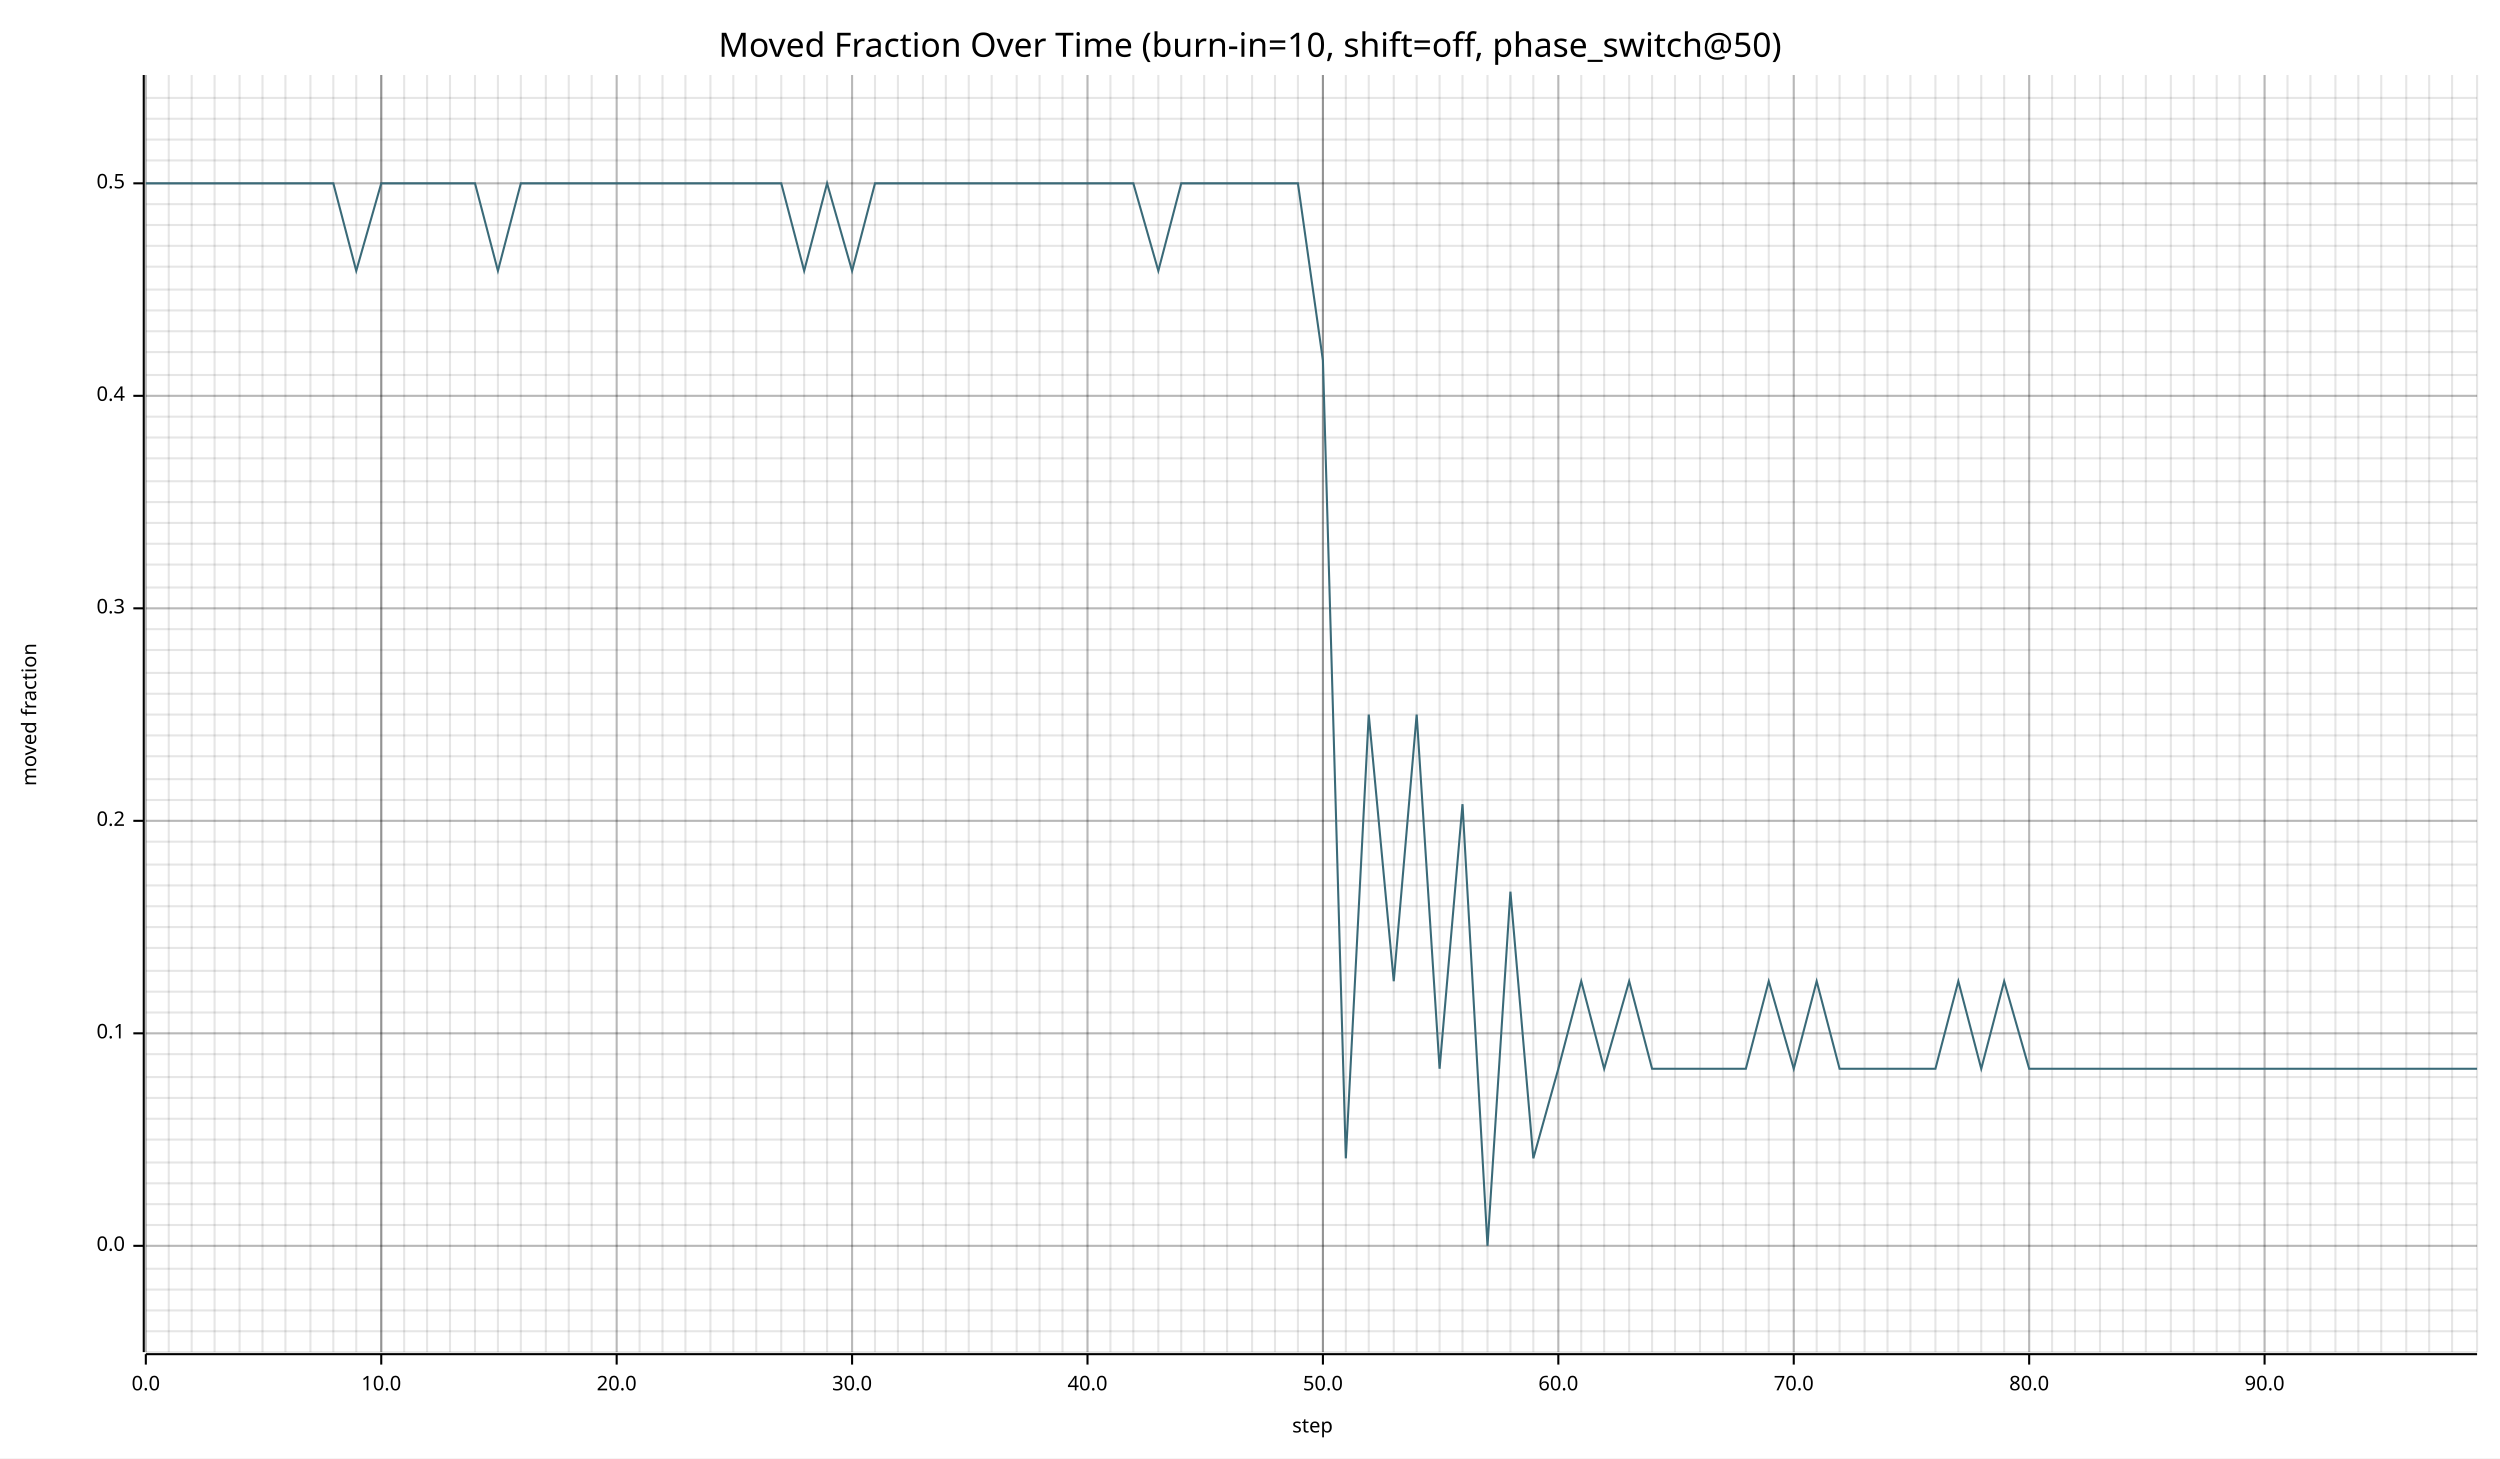
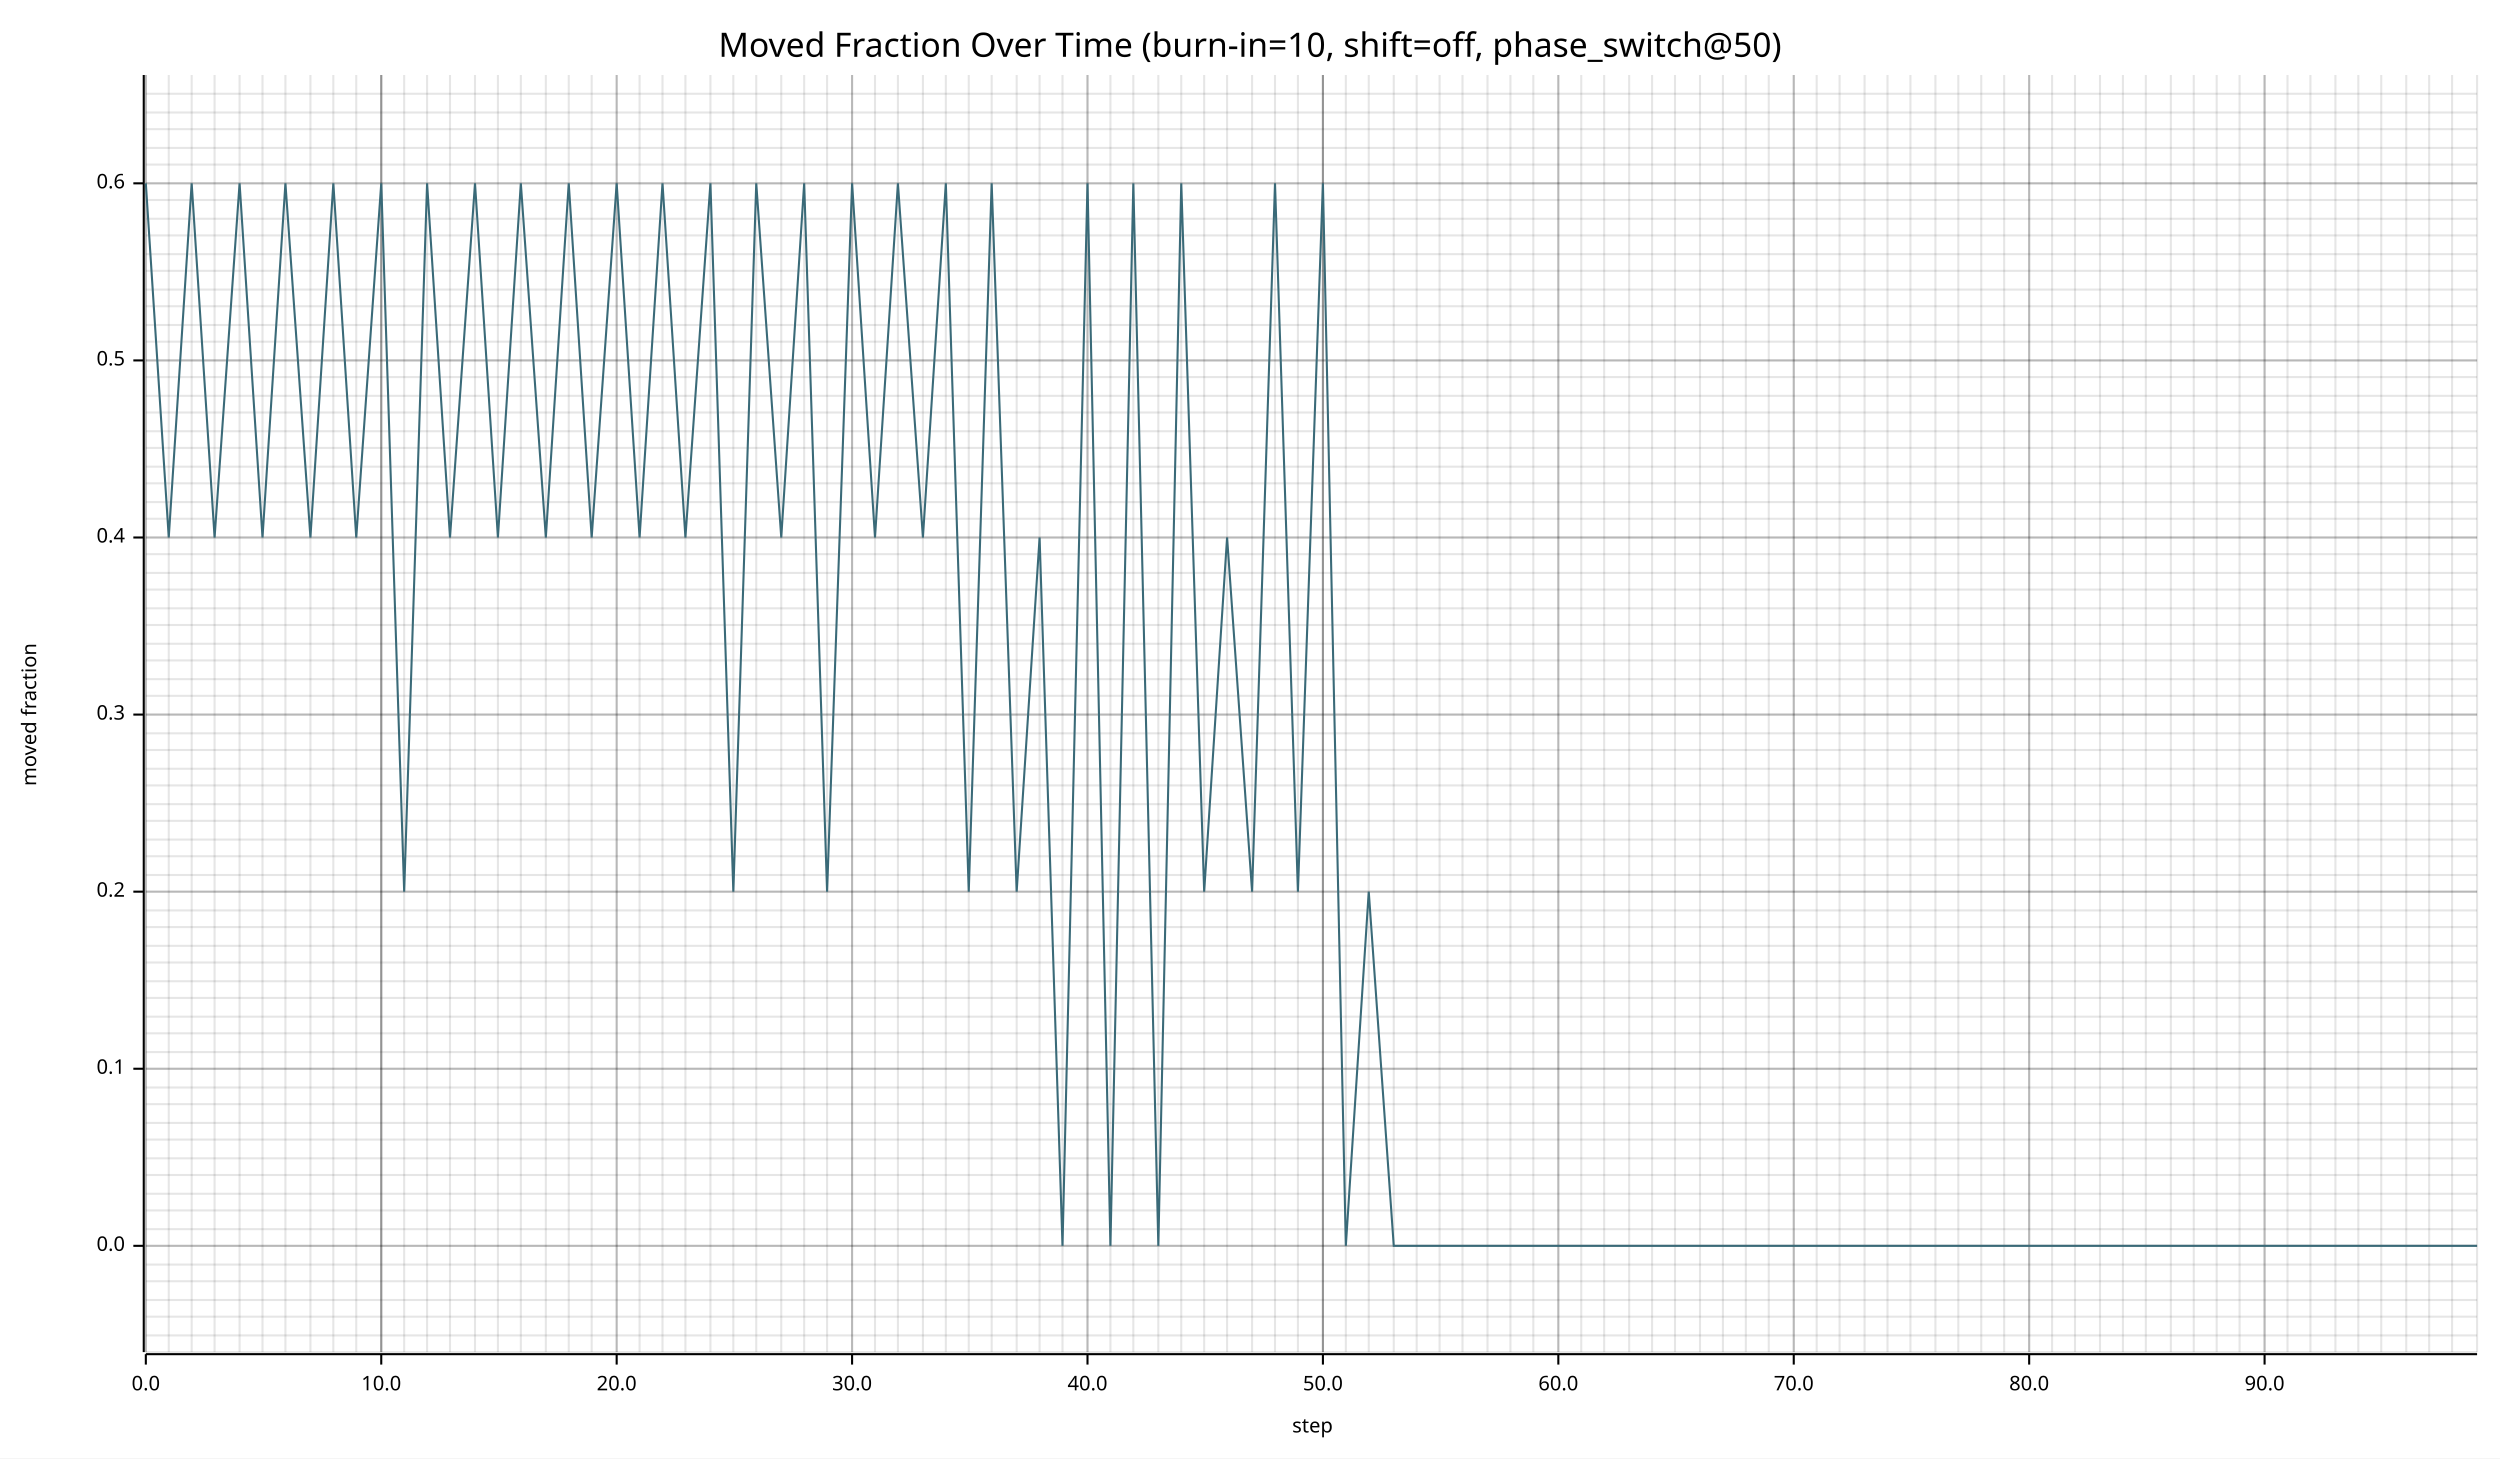
<svg xmlns="http://www.w3.org/2000/svg" width="1200" height="700" viewBox="0 0 1200 700">
  <rect x="0" y="0" width="1200" height="700" opacity="1" fill="#FFFFFF" stroke="none" />
  <text x="600" y="15" dy="0.76em" text-anchor="middle" font-family="sans-serif" font-size="16.129" opacity="1" fill="#000000">
Moved Fraction Over Time (burn-in=10, shift=off, phase_switch@50)
</text>
  <line opacity="0.1" stroke="#000000" stroke-width="1" x1="70" y1="649" x2="70" y2="36" />
  <line opacity="0.1" stroke="#000000" stroke-width="1" x1="81" y1="649" x2="81" y2="36" />
  <line opacity="0.1" stroke="#000000" stroke-width="1" x1="92" y1="649" x2="92" y2="36" />
  <line opacity="0.1" stroke="#000000" stroke-width="1" x1="103" y1="649" x2="103" y2="36" />
  <line opacity="0.1" stroke="#000000" stroke-width="1" x1="115" y1="649" x2="115" y2="36" />
  <line opacity="0.1" stroke="#000000" stroke-width="1" x1="126" y1="649" x2="126" y2="36" />
  <line opacity="0.1" stroke="#000000" stroke-width="1" x1="137" y1="649" x2="137" y2="36" />
  <line opacity="0.1" stroke="#000000" stroke-width="1" x1="149" y1="649" x2="149" y2="36" />
  <line opacity="0.1" stroke="#000000" stroke-width="1" x1="160" y1="649" x2="160" y2="36" />
  <line opacity="0.1" stroke="#000000" stroke-width="1" x1="171" y1="649" x2="171" y2="36" />
  <line opacity="0.1" stroke="#000000" stroke-width="1" x1="183" y1="649" x2="183" y2="36" />
  <line opacity="0.1" stroke="#000000" stroke-width="1" x1="194" y1="649" x2="194" y2="36" />
  <line opacity="0.1" stroke="#000000" stroke-width="1" x1="205" y1="649" x2="205" y2="36" />
  <line opacity="0.1" stroke="#000000" stroke-width="1" x1="216" y1="649" x2="216" y2="36" />
  <line opacity="0.1" stroke="#000000" stroke-width="1" x1="228" y1="649" x2="228" y2="36" />
  <line opacity="0.1" stroke="#000000" stroke-width="1" x1="239" y1="649" x2="239" y2="36" />
  <line opacity="0.1" stroke="#000000" stroke-width="1" x1="250" y1="649" x2="250" y2="36" />
  <line opacity="0.1" stroke="#000000" stroke-width="1" x1="262" y1="649" x2="262" y2="36" />
  <line opacity="0.1" stroke="#000000" stroke-width="1" x1="273" y1="649" x2="273" y2="36" />
  <line opacity="0.1" stroke="#000000" stroke-width="1" x1="284" y1="649" x2="284" y2="36" />
  <line opacity="0.1" stroke="#000000" stroke-width="1" x1="296" y1="649" x2="296" y2="36" />
  <line opacity="0.1" stroke="#000000" stroke-width="1" x1="307" y1="649" x2="307" y2="36" />
  <line opacity="0.1" stroke="#000000" stroke-width="1" x1="318" y1="649" x2="318" y2="36" />
  <line opacity="0.1" stroke="#000000" stroke-width="1" x1="329" y1="649" x2="329" y2="36" />
  <line opacity="0.1" stroke="#000000" stroke-width="1" x1="341" y1="649" x2="341" y2="36" />
  <line opacity="0.1" stroke="#000000" stroke-width="1" x1="352" y1="649" x2="352" y2="36" />
  <line opacity="0.1" stroke="#000000" stroke-width="1" x1="363" y1="649" x2="363" y2="36" />
  <line opacity="0.1" stroke="#000000" stroke-width="1" x1="375" y1="649" x2="375" y2="36" />
  <line opacity="0.1" stroke="#000000" stroke-width="1" x1="386" y1="649" x2="386" y2="36" />
  <line opacity="0.1" stroke="#000000" stroke-width="1" x1="397" y1="649" x2="397" y2="36" />
  <line opacity="0.1" stroke="#000000" stroke-width="1" x1="409" y1="649" x2="409" y2="36" />
  <line opacity="0.1" stroke="#000000" stroke-width="1" x1="420" y1="649" x2="420" y2="36" />
  <line opacity="0.1" stroke="#000000" stroke-width="1" x1="431" y1="649" x2="431" y2="36" />
  <line opacity="0.1" stroke="#000000" stroke-width="1" x1="443" y1="649" x2="443" y2="36" />
  <line opacity="0.1" stroke="#000000" stroke-width="1" x1="454" y1="649" x2="454" y2="36" />
  <line opacity="0.1" stroke="#000000" stroke-width="1" x1="465" y1="649" x2="465" y2="36" />
  <line opacity="0.1" stroke="#000000" stroke-width="1" x1="476" y1="649" x2="476" y2="36" />
  <line opacity="0.1" stroke="#000000" stroke-width="1" x1="488" y1="649" x2="488" y2="36" />
  <line opacity="0.1" stroke="#000000" stroke-width="1" x1="499" y1="649" x2="499" y2="36" />
  <line opacity="0.1" stroke="#000000" stroke-width="1" x1="510" y1="649" x2="510" y2="36" />
  <line opacity="0.1" stroke="#000000" stroke-width="1" x1="522" y1="649" x2="522" y2="36" />
  <line opacity="0.1" stroke="#000000" stroke-width="1" x1="533" y1="649" x2="533" y2="36" />
  <line opacity="0.1" stroke="#000000" stroke-width="1" x1="544" y1="649" x2="544" y2="36" />
  <line opacity="0.1" stroke="#000000" stroke-width="1" x1="556" y1="649" x2="556" y2="36" />
  <line opacity="0.1" stroke="#000000" stroke-width="1" x1="567" y1="649" x2="567" y2="36" />
  <line opacity="0.1" stroke="#000000" stroke-width="1" x1="578" y1="649" x2="578" y2="36" />
  <line opacity="0.1" stroke="#000000" stroke-width="1" x1="589" y1="649" x2="589" y2="36" />
  <line opacity="0.1" stroke="#000000" stroke-width="1" x1="601" y1="649" x2="601" y2="36" />
  <line opacity="0.1" stroke="#000000" stroke-width="1" x1="612" y1="649" x2="612" y2="36" />
  <line opacity="0.1" stroke="#000000" stroke-width="1" x1="623" y1="649" x2="623" y2="36" />
  <line opacity="0.1" stroke="#000000" stroke-width="1" x1="635" y1="649" x2="635" y2="36" />
  <line opacity="0.1" stroke="#000000" stroke-width="1" x1="646" y1="649" x2="646" y2="36" />
  <line opacity="0.1" stroke="#000000" stroke-width="1" x1="657" y1="649" x2="657" y2="36" />
  <line opacity="0.1" stroke="#000000" stroke-width="1" x1="669" y1="649" x2="669" y2="36" />
  <line opacity="0.1" stroke="#000000" stroke-width="1" x1="680" y1="649" x2="680" y2="36" />
  <line opacity="0.1" stroke="#000000" stroke-width="1" x1="691" y1="649" x2="691" y2="36" />
  <line opacity="0.1" stroke="#000000" stroke-width="1" x1="702" y1="649" x2="702" y2="36" />
  <line opacity="0.1" stroke="#000000" stroke-width="1" x1="714" y1="649" x2="714" y2="36" />
  <line opacity="0.1" stroke="#000000" stroke-width="1" x1="725" y1="649" x2="725" y2="36" />
  <line opacity="0.1" stroke="#000000" stroke-width="1" x1="736" y1="649" x2="736" y2="36" />
  <line opacity="0.1" stroke="#000000" stroke-width="1" x1="748" y1="649" x2="748" y2="36" />
  <line opacity="0.1" stroke="#000000" stroke-width="1" x1="759" y1="649" x2="759" y2="36" />
  <line opacity="0.1" stroke="#000000" stroke-width="1" x1="770" y1="649" x2="770" y2="36" />
  <line opacity="0.1" stroke="#000000" stroke-width="1" x1="782" y1="649" x2="782" y2="36" />
  <line opacity="0.1" stroke="#000000" stroke-width="1" x1="793" y1="649" x2="793" y2="36" />
  <line opacity="0.1" stroke="#000000" stroke-width="1" x1="804" y1="649" x2="804" y2="36" />
  <line opacity="0.1" stroke="#000000" stroke-width="1" x1="816" y1="649" x2="816" y2="36" />
  <line opacity="0.1" stroke="#000000" stroke-width="1" x1="827" y1="649" x2="827" y2="36" />
  <line opacity="0.1" stroke="#000000" stroke-width="1" x1="838" y1="649" x2="838" y2="36" />
  <line opacity="0.1" stroke="#000000" stroke-width="1" x1="849" y1="649" x2="849" y2="36" />
  <line opacity="0.1" stroke="#000000" stroke-width="1" x1="861" y1="649" x2="861" y2="36" />
  <line opacity="0.1" stroke="#000000" stroke-width="1" x1="872" y1="649" x2="872" y2="36" />
  <line opacity="0.1" stroke="#000000" stroke-width="1" x1="883" y1="649" x2="883" y2="36" />
  <line opacity="0.1" stroke="#000000" stroke-width="1" x1="895" y1="649" x2="895" y2="36" />
  <line opacity="0.1" stroke="#000000" stroke-width="1" x1="906" y1="649" x2="906" y2="36" />
  <line opacity="0.1" stroke="#000000" stroke-width="1" x1="917" y1="649" x2="917" y2="36" />
  <line opacity="0.1" stroke="#000000" stroke-width="1" x1="929" y1="649" x2="929" y2="36" />
  <line opacity="0.1" stroke="#000000" stroke-width="1" x1="940" y1="649" x2="940" y2="36" />
  <line opacity="0.1" stroke="#000000" stroke-width="1" x1="951" y1="649" x2="951" y2="36" />
  <line opacity="0.1" stroke="#000000" stroke-width="1" x1="962" y1="649" x2="962" y2="36" />
  <line opacity="0.1" stroke="#000000" stroke-width="1" x1="974" y1="649" x2="974" y2="36" />
  <line opacity="0.1" stroke="#000000" stroke-width="1" x1="985" y1="649" x2="985" y2="36" />
  <line opacity="0.1" stroke="#000000" stroke-width="1" x1="996" y1="649" x2="996" y2="36" />
  <line opacity="0.1" stroke="#000000" stroke-width="1" x1="1008" y1="649" x2="1008" y2="36" />
  <line opacity="0.1" stroke="#000000" stroke-width="1" x1="1019" y1="649" x2="1019" y2="36" />
  <line opacity="0.1" stroke="#000000" stroke-width="1" x1="1030" y1="649" x2="1030" y2="36" />
  <line opacity="0.1" stroke="#000000" stroke-width="1" x1="1042" y1="649" x2="1042" y2="36" />
  <line opacity="0.1" stroke="#000000" stroke-width="1" x1="1053" y1="649" x2="1053" y2="36" />
  <line opacity="0.1" stroke="#000000" stroke-width="1" x1="1064" y1="649" x2="1064" y2="36" />
  <line opacity="0.1" stroke="#000000" stroke-width="1" x1="1075" y1="649" x2="1075" y2="36" />
  <line opacity="0.1" stroke="#000000" stroke-width="1" x1="1087" y1="649" x2="1087" y2="36" />
  <line opacity="0.1" stroke="#000000" stroke-width="1" x1="1098" y1="649" x2="1098" y2="36" />
  <line opacity="0.1" stroke="#000000" stroke-width="1" x1="1109" y1="649" x2="1109" y2="36" />
  <line opacity="0.1" stroke="#000000" stroke-width="1" x1="1121" y1="649" x2="1121" y2="36" />
  <line opacity="0.1" stroke="#000000" stroke-width="1" x1="1132" y1="649" x2="1132" y2="36" />
  <line opacity="0.1" stroke="#000000" stroke-width="1" x1="1143" y1="649" x2="1143" y2="36" />
  <line opacity="0.1" stroke="#000000" stroke-width="1" x1="1155" y1="649" x2="1155" y2="36" />
  <line opacity="0.1" stroke="#000000" stroke-width="1" x1="1166" y1="649" x2="1166" y2="36" />
  <line opacity="0.1" stroke="#000000" stroke-width="1" x1="1177" y1="649" x2="1177" y2="36" />
  <line opacity="0.1" stroke="#000000" stroke-width="1" x1="1189" y1="649" x2="1189" y2="36" />
  <line opacity="0.1" stroke="#000000" stroke-width="1" x1="70" y1="649" x2="1189" y2="649" />
-   <line opacity="0.1" stroke="#000000" stroke-width="1" x1="70" y1="639" x2="1189" y2="639" />
-   <line opacity="0.1" stroke="#000000" stroke-width="1" x1="70" y1="629" x2="1189" y2="629" />
-   <line opacity="0.1" stroke="#000000" stroke-width="1" x1="70" y1="619" x2="1189" y2="619" />
-   <line opacity="0.1" stroke="#000000" stroke-width="1" x1="70" y1="609" x2="1189" y2="609" />
+   <line opacity="0.1" stroke="#000000" stroke-width="1" x1="70" y1="641" x2="1189" y2="641" />
+   <line opacity="0.1" stroke="#000000" stroke-width="1" x1="70" y1="632" x2="1189" y2="632" />
+   <line opacity="0.1" stroke="#000000" stroke-width="1" x1="70" y1="624" x2="1189" y2="624" />
+   <line opacity="0.1" stroke="#000000" stroke-width="1" x1="70" y1="615" x2="1189" y2="615" />
+   <line opacity="0.1" stroke="#000000" stroke-width="1" x1="70" y1="607" x2="1189" y2="607" />
  <line opacity="0.1" stroke="#000000" stroke-width="1" x1="70" y1="598" x2="1189" y2="598" />
-   <line opacity="0.1" stroke="#000000" stroke-width="1" x1="70" y1="588" x2="1189" y2="588" />
-   <line opacity="0.1" stroke="#000000" stroke-width="1" x1="70" y1="578" x2="1189" y2="578" />
-   <line opacity="0.1" stroke="#000000" stroke-width="1" x1="70" y1="568" x2="1189" y2="568" />
-   <line opacity="0.1" stroke="#000000" stroke-width="1" x1="70" y1="558" x2="1189" y2="558" />
+   <line opacity="0.1" stroke="#000000" stroke-width="1" x1="70" y1="590" x2="1189" y2="590" />
+   <line opacity="0.1" stroke="#000000" stroke-width="1" x1="70" y1="581" x2="1189" y2="581" />
+   <line opacity="0.1" stroke="#000000" stroke-width="1" x1="70" y1="573" x2="1189" y2="573" />
+   <line opacity="0.1" stroke="#000000" stroke-width="1" x1="70" y1="564" x2="1189" y2="564" />
+   <line opacity="0.1" stroke="#000000" stroke-width="1" x1="70" y1="556" x2="1189" y2="556" />
  <line opacity="0.1" stroke="#000000" stroke-width="1" x1="70" y1="547" x2="1189" y2="547" />
-   <line opacity="0.1" stroke="#000000" stroke-width="1" x1="70" y1="537" x2="1189" y2="537" />
-   <line opacity="0.1" stroke="#000000" stroke-width="1" x1="70" y1="527" x2="1189" y2="527" />
-   <line opacity="0.1" stroke="#000000" stroke-width="1" x1="70" y1="517" x2="1189" y2="517" />
-   <line opacity="0.1" stroke="#000000" stroke-width="1" x1="70" y1="506" x2="1189" y2="506" />
+   <line opacity="0.1" stroke="#000000" stroke-width="1" x1="70" y1="539" x2="1189" y2="539" />
+   <line opacity="0.1" stroke="#000000" stroke-width="1" x1="70" y1="530" x2="1189" y2="530" />
+   <line opacity="0.1" stroke="#000000" stroke-width="1" x1="70" y1="522" x2="1189" y2="522" />
+   <line opacity="0.1" stroke="#000000" stroke-width="1" x1="70" y1="513" x2="1189" y2="513" />
+   <line opacity="0.1" stroke="#000000" stroke-width="1" x1="70" y1="505" x2="1189" y2="505" />
  <line opacity="0.1" stroke="#000000" stroke-width="1" x1="70" y1="496" x2="1189" y2="496" />
-   <line opacity="0.1" stroke="#000000" stroke-width="1" x1="70" y1="486" x2="1189" y2="486" />
-   <line opacity="0.1" stroke="#000000" stroke-width="1" x1="70" y1="476" x2="1189" y2="476" />
-   <line opacity="0.1" stroke="#000000" stroke-width="1" x1="70" y1="466" x2="1189" y2="466" />
-   <line opacity="0.1" stroke="#000000" stroke-width="1" x1="70" y1="455" x2="1189" y2="455" />
+   <line opacity="0.1" stroke="#000000" stroke-width="1" x1="70" y1="488" x2="1189" y2="488" />
+   <line opacity="0.1" stroke="#000000" stroke-width="1" x1="70" y1="479" x2="1189" y2="479" />
+   <line opacity="0.1" stroke="#000000" stroke-width="1" x1="70" y1="471" x2="1189" y2="471" />
+   <line opacity="0.1" stroke="#000000" stroke-width="1" x1="70" y1="462" x2="1189" y2="462" />
+   <line opacity="0.1" stroke="#000000" stroke-width="1" x1="70" y1="454" x2="1189" y2="454" />
  <line opacity="0.1" stroke="#000000" stroke-width="1" x1="70" y1="445" x2="1189" y2="445" />
-   <line opacity="0.1" stroke="#000000" stroke-width="1" x1="70" y1="435" x2="1189" y2="435" />
-   <line opacity="0.1" stroke="#000000" stroke-width="1" x1="70" y1="425" x2="1189" y2="425" />
-   <line opacity="0.1" stroke="#000000" stroke-width="1" x1="70" y1="415" x2="1189" y2="415" />
-   <line opacity="0.1" stroke="#000000" stroke-width="1" x1="70" y1="404" x2="1189" y2="404" />
+   <line opacity="0.1" stroke="#000000" stroke-width="1" x1="70" y1="437" x2="1189" y2="437" />
+   <line opacity="0.1" stroke="#000000" stroke-width="1" x1="70" y1="428" x2="1189" y2="428" />
+   <line opacity="0.1" stroke="#000000" stroke-width="1" x1="70" y1="420" x2="1189" y2="420" />
+   <line opacity="0.1" stroke="#000000" stroke-width="1" x1="70" y1="411" x2="1189" y2="411" />
+   <line opacity="0.1" stroke="#000000" stroke-width="1" x1="70" y1="403" x2="1189" y2="403" />
  <line opacity="0.1" stroke="#000000" stroke-width="1" x1="70" y1="394" x2="1189" y2="394" />
-   <line opacity="0.1" stroke="#000000" stroke-width="1" x1="70" y1="384" x2="1189" y2="384" />
-   <line opacity="0.1" stroke="#000000" stroke-width="1" x1="70" y1="374" x2="1189" y2="374" />
-   <line opacity="0.1" stroke="#000000" stroke-width="1" x1="70" y1="363" x2="1189" y2="363" />
-   <line opacity="0.1" stroke="#000000" stroke-width="1" x1="70" y1="353" x2="1189" y2="353" />
+   <line opacity="0.1" stroke="#000000" stroke-width="1" x1="70" y1="386" x2="1189" y2="386" />
+   <line opacity="0.1" stroke="#000000" stroke-width="1" x1="70" y1="377" x2="1189" y2="377" />
+   <line opacity="0.1" stroke="#000000" stroke-width="1" x1="70" y1="369" x2="1189" y2="369" />
+   <line opacity="0.1" stroke="#000000" stroke-width="1" x1="70" y1="360" x2="1189" y2="360" />
+   <line opacity="0.1" stroke="#000000" stroke-width="1" x1="70" y1="352" x2="1189" y2="352" />
  <line opacity="0.1" stroke="#000000" stroke-width="1" x1="70" y1="343" x2="1189" y2="343" />
-   <line opacity="0.1" stroke="#000000" stroke-width="1" x1="70" y1="333" x2="1189" y2="333" />
-   <line opacity="0.1" stroke="#000000" stroke-width="1" x1="70" y1="323" x2="1189" y2="323" />
-   <line opacity="0.1" stroke="#000000" stroke-width="1" x1="70" y1="312" x2="1189" y2="312" />
-   <line opacity="0.1" stroke="#000000" stroke-width="1" x1="70" y1="302" x2="1189" y2="302" />
+   <line opacity="0.1" stroke="#000000" stroke-width="1" x1="70" y1="334" x2="1189" y2="334" />
+   <line opacity="0.1" stroke="#000000" stroke-width="1" x1="70" y1="326" x2="1189" y2="326" />
+   <line opacity="0.1" stroke="#000000" stroke-width="1" x1="70" y1="317" x2="1189" y2="317" />
+   <line opacity="0.1" stroke="#000000" stroke-width="1" x1="70" y1="309" x2="1189" y2="309" />
+   <line opacity="0.1" stroke="#000000" stroke-width="1" x1="70" y1="300" x2="1189" y2="300" />
  <line opacity="0.1" stroke="#000000" stroke-width="1" x1="70" y1="292" x2="1189" y2="292" />
-   <line opacity="0.1" stroke="#000000" stroke-width="1" x1="70" y1="282" x2="1189" y2="282" />
-   <line opacity="0.1" stroke="#000000" stroke-width="1" x1="70" y1="271" x2="1189" y2="271" />
-   <line opacity="0.1" stroke="#000000" stroke-width="1" x1="70" y1="261" x2="1189" y2="261" />
-   <line opacity="0.1" stroke="#000000" stroke-width="1" x1="70" y1="251" x2="1189" y2="251" />
+   <line opacity="0.1" stroke="#000000" stroke-width="1" x1="70" y1="283" x2="1189" y2="283" />
+   <line opacity="0.1" stroke="#000000" stroke-width="1" x1="70" y1="275" x2="1189" y2="275" />
+   <line opacity="0.1" stroke="#000000" stroke-width="1" x1="70" y1="266" x2="1189" y2="266" />
+   <line opacity="0.1" stroke="#000000" stroke-width="1" x1="70" y1="258" x2="1189" y2="258" />
+   <line opacity="0.1" stroke="#000000" stroke-width="1" x1="70" y1="249" x2="1189" y2="249" />
  <line opacity="0.1" stroke="#000000" stroke-width="1" x1="70" y1="241" x2="1189" y2="241" />
-   <line opacity="0.1" stroke="#000000" stroke-width="1" x1="70" y1="231" x2="1189" y2="231" />
-   <line opacity="0.1" stroke="#000000" stroke-width="1" x1="70" y1="220" x2="1189" y2="220" />
-   <line opacity="0.1" stroke="#000000" stroke-width="1" x1="70" y1="210" x2="1189" y2="210" />
-   <line opacity="0.1" stroke="#000000" stroke-width="1" x1="70" y1="200" x2="1189" y2="200" />
+   <line opacity="0.1" stroke="#000000" stroke-width="1" x1="70" y1="232" x2="1189" y2="232" />
+   <line opacity="0.1" stroke="#000000" stroke-width="1" x1="70" y1="224" x2="1189" y2="224" />
+   <line opacity="0.1" stroke="#000000" stroke-width="1" x1="70" y1="215" x2="1189" y2="215" />
+   <line opacity="0.1" stroke="#000000" stroke-width="1" x1="70" y1="207" x2="1189" y2="207" />
+   <line opacity="0.1" stroke="#000000" stroke-width="1" x1="70" y1="198" x2="1189" y2="198" />
  <line opacity="0.1" stroke="#000000" stroke-width="1" x1="70" y1="190" x2="1189" y2="190" />
-   <line opacity="0.1" stroke="#000000" stroke-width="1" x1="70" y1="180" x2="1189" y2="180" />
-   <line opacity="0.1" stroke="#000000" stroke-width="1" x1="70" y1="169" x2="1189" y2="169" />
-   <line opacity="0.1" stroke="#000000" stroke-width="1" x1="70" y1="159" x2="1189" y2="159" />
-   <line opacity="0.1" stroke="#000000" stroke-width="1" x1="70" y1="149" x2="1189" y2="149" />
+   <line opacity="0.1" stroke="#000000" stroke-width="1" x1="70" y1="181" x2="1189" y2="181" />
+   <line opacity="0.1" stroke="#000000" stroke-width="1" x1="70" y1="173" x2="1189" y2="173" />
+   <line opacity="0.1" stroke="#000000" stroke-width="1" x1="70" y1="164" x2="1189" y2="164" />
+   <line opacity="0.1" stroke="#000000" stroke-width="1" x1="70" y1="156" x2="1189" y2="156" />
+   <line opacity="0.1" stroke="#000000" stroke-width="1" x1="70" y1="147" x2="1189" y2="147" />
  <line opacity="0.1" stroke="#000000" stroke-width="1" x1="70" y1="139" x2="1189" y2="139" />
-   <line opacity="0.1" stroke="#000000" stroke-width="1" x1="70" y1="128" x2="1189" y2="128" />
-   <line opacity="0.1" stroke="#000000" stroke-width="1" x1="70" y1="118" x2="1189" y2="118" />
-   <line opacity="0.1" stroke="#000000" stroke-width="1" x1="70" y1="108" x2="1189" y2="108" />
-   <line opacity="0.1" stroke="#000000" stroke-width="1" x1="70" y1="98" x2="1189" y2="98" />
+   <line opacity="0.1" stroke="#000000" stroke-width="1" x1="70" y1="130" x2="1189" y2="130" />
+   <line opacity="0.1" stroke="#000000" stroke-width="1" x1="70" y1="122" x2="1189" y2="122" />
+   <line opacity="0.1" stroke="#000000" stroke-width="1" x1="70" y1="113" x2="1189" y2="113" />
+   <line opacity="0.1" stroke="#000000" stroke-width="1" x1="70" y1="105" x2="1189" y2="105" />
+   <line opacity="0.1" stroke="#000000" stroke-width="1" x1="70" y1="96" x2="1189" y2="96" />
  <line opacity="0.1" stroke="#000000" stroke-width="1" x1="70" y1="88" x2="1189" y2="88" />
-   <line opacity="0.1" stroke="#000000" stroke-width="1" x1="70" y1="77" x2="1189" y2="77" />
-   <line opacity="0.1" stroke="#000000" stroke-width="1" x1="70" y1="67" x2="1189" y2="67" />
-   <line opacity="0.1" stroke="#000000" stroke-width="1" x1="70" y1="57" x2="1189" y2="57" />
-   <line opacity="0.1" stroke="#000000" stroke-width="1" x1="70" y1="47" x2="1189" y2="47" />
+   <line opacity="0.1" stroke="#000000" stroke-width="1" x1="70" y1="79" x2="1189" y2="79" />
+   <line opacity="0.1" stroke="#000000" stroke-width="1" x1="70" y1="71" x2="1189" y2="71" />
+   <line opacity="0.1" stroke="#000000" stroke-width="1" x1="70" y1="62" x2="1189" y2="62" />
+   <line opacity="0.1" stroke="#000000" stroke-width="1" x1="70" y1="54" x2="1189" y2="54" />
+   <line opacity="0.1" stroke="#000000" stroke-width="1" x1="70" y1="45" x2="1189" y2="45" />
  <text x="10" y="343" dy="0.76em" text-anchor="middle" font-family="sans-serif" font-size="9.677" opacity="1" fill="#000000" transform="rotate(270, 10, 343)">
moved fraction
</text>
  <text x="630" y="690" dy="-0.5ex" text-anchor="middle" font-family="sans-serif" font-size="9.677" opacity="1" fill="#000000">
step
</text>
  <line opacity="0.2" stroke="#000000" stroke-width="1" x1="70" y1="649" x2="70" y2="36" />
  <line opacity="0.2" stroke="#000000" stroke-width="1" x1="183" y1="649" x2="183" y2="36" />
  <line opacity="0.2" stroke="#000000" stroke-width="1" x1="296" y1="649" x2="296" y2="36" />
  <line opacity="0.2" stroke="#000000" stroke-width="1" x1="409" y1="649" x2="409" y2="36" />
  <line opacity="0.2" stroke="#000000" stroke-width="1" x1="522" y1="649" x2="522" y2="36" />
  <line opacity="0.2" stroke="#000000" stroke-width="1" x1="635" y1="649" x2="635" y2="36" />
  <line opacity="0.2" stroke="#000000" stroke-width="1" x1="748" y1="649" x2="748" y2="36" />
  <line opacity="0.2" stroke="#000000" stroke-width="1" x1="861" y1="649" x2="861" y2="36" />
  <line opacity="0.2" stroke="#000000" stroke-width="1" x1="974" y1="649" x2="974" y2="36" />
  <line opacity="0.2" stroke="#000000" stroke-width="1" x1="1087" y1="649" x2="1087" y2="36" />
  <line opacity="0.2" stroke="#000000" stroke-width="1" x1="70" y1="598" x2="1189" y2="598" />
-   <line opacity="0.2" stroke="#000000" stroke-width="1" x1="70" y1="496" x2="1189" y2="496" />
-   <line opacity="0.2" stroke="#000000" stroke-width="1" x1="70" y1="394" x2="1189" y2="394" />
-   <line opacity="0.2" stroke="#000000" stroke-width="1" x1="70" y1="292" x2="1189" y2="292" />
-   <line opacity="0.2" stroke="#000000" stroke-width="1" x1="70" y1="190" x2="1189" y2="190" />
+   <line opacity="0.2" stroke="#000000" stroke-width="1" x1="70" y1="513" x2="1189" y2="513" />
+   <line opacity="0.2" stroke="#000000" stroke-width="1" x1="70" y1="428" x2="1189" y2="428" />
+   <line opacity="0.2" stroke="#000000" stroke-width="1" x1="70" y1="343" x2="1189" y2="343" />
+   <line opacity="0.2" stroke="#000000" stroke-width="1" x1="70" y1="258" x2="1189" y2="258" />
+   <line opacity="0.2" stroke="#000000" stroke-width="1" x1="70" y1="173" x2="1189" y2="173" />
  <line opacity="0.2" stroke="#000000" stroke-width="1" x1="70" y1="88" x2="1189" y2="88" />
  <polyline fill="none" opacity="1" stroke="#000000" stroke-width="1" points="69,36 69,649 " />
  <text x="60" y="598" dy="0.5ex" text-anchor="end" font-family="sans-serif" font-size="9.677" opacity="1" fill="#000000">
0.0
</text>
  <polyline fill="none" opacity="1" stroke="#000000" stroke-width="1" points="64,598 69,598 " />
-   <text x="60" y="496" dy="0.5ex" text-anchor="end" font-family="sans-serif" font-size="9.677" opacity="1" fill="#000000">
+   <text x="60" y="513" dy="0.5ex" text-anchor="end" font-family="sans-serif" font-size="9.677" opacity="1" fill="#000000">
0.1
</text>
-   <polyline fill="none" opacity="1" stroke="#000000" stroke-width="1" points="64,496 69,496 " />
-   <text x="60" y="394" dy="0.5ex" text-anchor="end" font-family="sans-serif" font-size="9.677" opacity="1" fill="#000000">
+   <polyline fill="none" opacity="1" stroke="#000000" stroke-width="1" points="64,513 69,513 " />
+   <text x="60" y="428" dy="0.5ex" text-anchor="end" font-family="sans-serif" font-size="9.677" opacity="1" fill="#000000">
0.2
</text>
-   <polyline fill="none" opacity="1" stroke="#000000" stroke-width="1" points="64,394 69,394 " />
-   <text x="60" y="292" dy="0.5ex" text-anchor="end" font-family="sans-serif" font-size="9.677" opacity="1" fill="#000000">
+   <polyline fill="none" opacity="1" stroke="#000000" stroke-width="1" points="64,428 69,428 " />
+   <text x="60" y="343" dy="0.5ex" text-anchor="end" font-family="sans-serif" font-size="9.677" opacity="1" fill="#000000">
0.3
</text>
-   <polyline fill="none" opacity="1" stroke="#000000" stroke-width="1" points="64,292 69,292 " />
-   <text x="60" y="190" dy="0.5ex" text-anchor="end" font-family="sans-serif" font-size="9.677" opacity="1" fill="#000000">
+   <polyline fill="none" opacity="1" stroke="#000000" stroke-width="1" points="64,343 69,343 " />
+   <text x="60" y="258" dy="0.5ex" text-anchor="end" font-family="sans-serif" font-size="9.677" opacity="1" fill="#000000">
0.4
</text>
-   <polyline fill="none" opacity="1" stroke="#000000" stroke-width="1" points="64,190 69,190 " />
+   <polyline fill="none" opacity="1" stroke="#000000" stroke-width="1" points="64,258 69,258 " />
+   <text x="60" y="173" dy="0.5ex" text-anchor="end" font-family="sans-serif" font-size="9.677" opacity="1" fill="#000000">
+ 0.5
+ </text>
+   <polyline fill="none" opacity="1" stroke="#000000" stroke-width="1" points="64,173 69,173 " />
  <text x="60" y="88" dy="0.5ex" text-anchor="end" font-family="sans-serif" font-size="9.677" opacity="1" fill="#000000">
- 0.5
+ 0.6
</text>
  <polyline fill="none" opacity="1" stroke="#000000" stroke-width="1" points="64,88 69,88 " />
  <polyline fill="none" opacity="1" stroke="#000000" stroke-width="1" points="70,650 1189,650 " />
  <text x="70" y="660" dy="0.76em" text-anchor="middle" font-family="sans-serif" font-size="9.677" opacity="1" fill="#000000">
0.0
</text>
  <polyline fill="none" opacity="1" stroke="#000000" stroke-width="1" points="70,650 70,655 " />
  <text x="183" y="660" dy="0.76em" text-anchor="middle" font-family="sans-serif" font-size="9.677" opacity="1" fill="#000000">
10.0
</text>
  <polyline fill="none" opacity="1" stroke="#000000" stroke-width="1" points="183,650 183,655 " />
  <text x="296" y="660" dy="0.76em" text-anchor="middle" font-family="sans-serif" font-size="9.677" opacity="1" fill="#000000">
20.0
</text>
  <polyline fill="none" opacity="1" stroke="#000000" stroke-width="1" points="296,650 296,655 " />
  <text x="409" y="660" dy="0.76em" text-anchor="middle" font-family="sans-serif" font-size="9.677" opacity="1" fill="#000000">
30.0
</text>
  <polyline fill="none" opacity="1" stroke="#000000" stroke-width="1" points="409,650 409,655 " />
  <text x="522" y="660" dy="0.76em" text-anchor="middle" font-family="sans-serif" font-size="9.677" opacity="1" fill="#000000">
40.0
</text>
  <polyline fill="none" opacity="1" stroke="#000000" stroke-width="1" points="522,650 522,655 " />
  <text x="635" y="660" dy="0.76em" text-anchor="middle" font-family="sans-serif" font-size="9.677" opacity="1" fill="#000000">
50.0
</text>
  <polyline fill="none" opacity="1" stroke="#000000" stroke-width="1" points="635,650 635,655 " />
  <text x="748" y="660" dy="0.76em" text-anchor="middle" font-family="sans-serif" font-size="9.677" opacity="1" fill="#000000">
60.0
</text>
  <polyline fill="none" opacity="1" stroke="#000000" stroke-width="1" points="748,650 748,655 " />
  <text x="861" y="660" dy="0.76em" text-anchor="middle" font-family="sans-serif" font-size="9.677" opacity="1" fill="#000000">
70.0
</text>
  <polyline fill="none" opacity="1" stroke="#000000" stroke-width="1" points="861,650 861,655 " />
  <text x="974" y="660" dy="0.76em" text-anchor="middle" font-family="sans-serif" font-size="9.677" opacity="1" fill="#000000">
80.0
</text>
  <polyline fill="none" opacity="1" stroke="#000000" stroke-width="1" points="974,650 974,655 " />
  <text x="1087" y="660" dy="0.76em" text-anchor="middle" font-family="sans-serif" font-size="9.677" opacity="1" fill="#000000">
90.0
</text>
  <polyline fill="none" opacity="1" stroke="#000000" stroke-width="1" points="1087,650 1087,655 " />
  <polyline fill="none" opacity="0.2" stroke="#000000" stroke-width="1" points="183,649 183,36 " />
  <polyline fill="none" opacity="0.2" stroke="#000000" stroke-width="1" points="635,649 635,36 " />
-   <polyline fill="none" opacity="1" stroke="#3A6A78" stroke-width="1" points="70,88 81,88 92,88 103,88 115,88 126,88 137,88 149,88 160,88 171,130 183,88 194,88 205,88 216,88 228,88 239,130 250,88 262,88 273,88 284,88 296,88 307,88 318,88 329,88 341,88 352,88 363,88 375,88 386,130 397,88 409,130 420,88 431,88 443,88 454,88 465,88 476,88 488,88 499,88 510,88 522,88 533,88 544,88 556,130 567,88 578,88 589,88 601,88 612,88 623,88 635,173 646,556 657,343 669,471 680,343 691,513 702,386 714,598 725,428 736,556 748,513 759,471 770,513 782,471 793,513 804,513 816,513 827,513 838,513 849,471 861,513 872,471 883,513 895,513 906,513 917,513 929,513 940,471 951,513 962,471 974,513 985,513 996,513 1008,513 1019,513 1030,513 1042,513 1053,513 1064,513 1075,513 1087,513 1098,513 1109,513 1121,513 1132,513 1143,513 1155,513 1166,513 1177,513 1189,513 " />
+   <polyline fill="none" opacity="1" stroke="#3A6A78" stroke-width="1" points="70,88 81,258 92,88 103,258 115,88 126,258 137,88 149,258 160,88 171,258 183,88 194,428 205,88 216,258 228,88 239,258 250,88 262,258 273,88 284,258 296,88 307,258 318,88 329,258 341,88 352,428 363,88 375,258 386,88 397,428 409,88 420,258 431,88 443,258 454,88 465,428 476,88 488,428 499,258 510,598 522,88 533,598 544,88 556,598 567,88 578,428 589,258 601,428 612,88 623,428 635,88 646,598 657,428 669,598 680,598 691,598 702,598 714,598 725,598 736,598 748,598 759,598 770,598 782,598 793,598 804,598 816,598 827,598 838,598 849,598 861,598 872,598 883,598 895,598 906,598 917,598 929,598 940,598 951,598 962,598 974,598 985,598 996,598 1008,598 1019,598 1030,598 1042,598 1053,598 1064,598 1075,598 1087,598 1098,598 1109,598 1121,598 1132,598 1143,598 1155,598 1166,598 1177,598 1189,598 " />
</svg>
